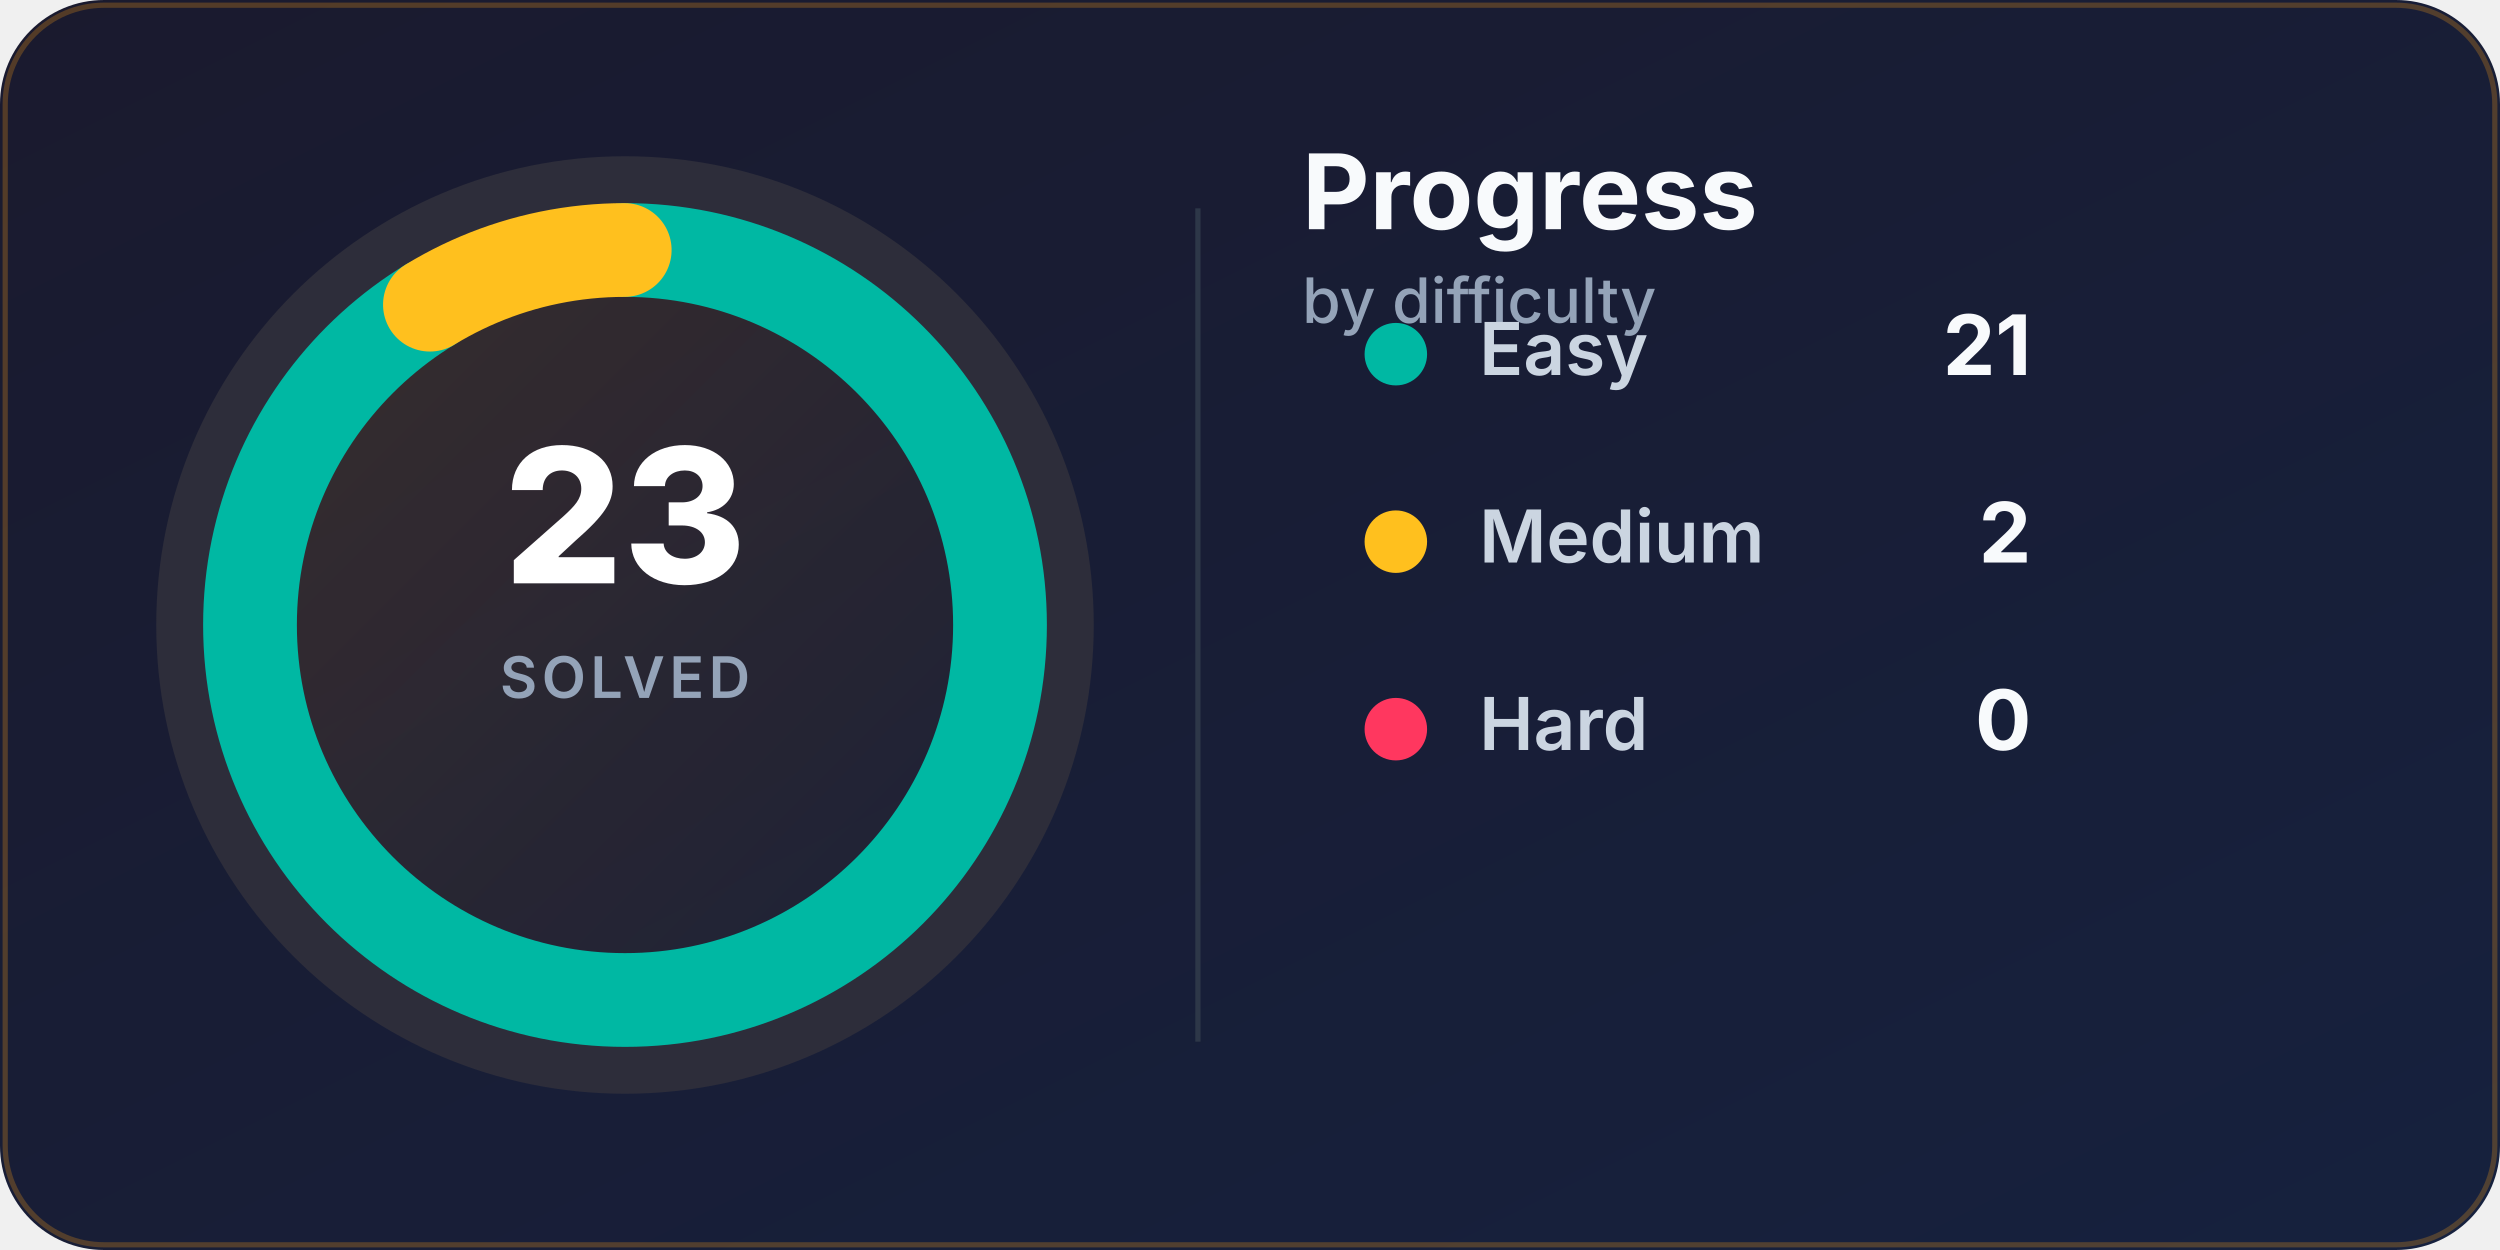
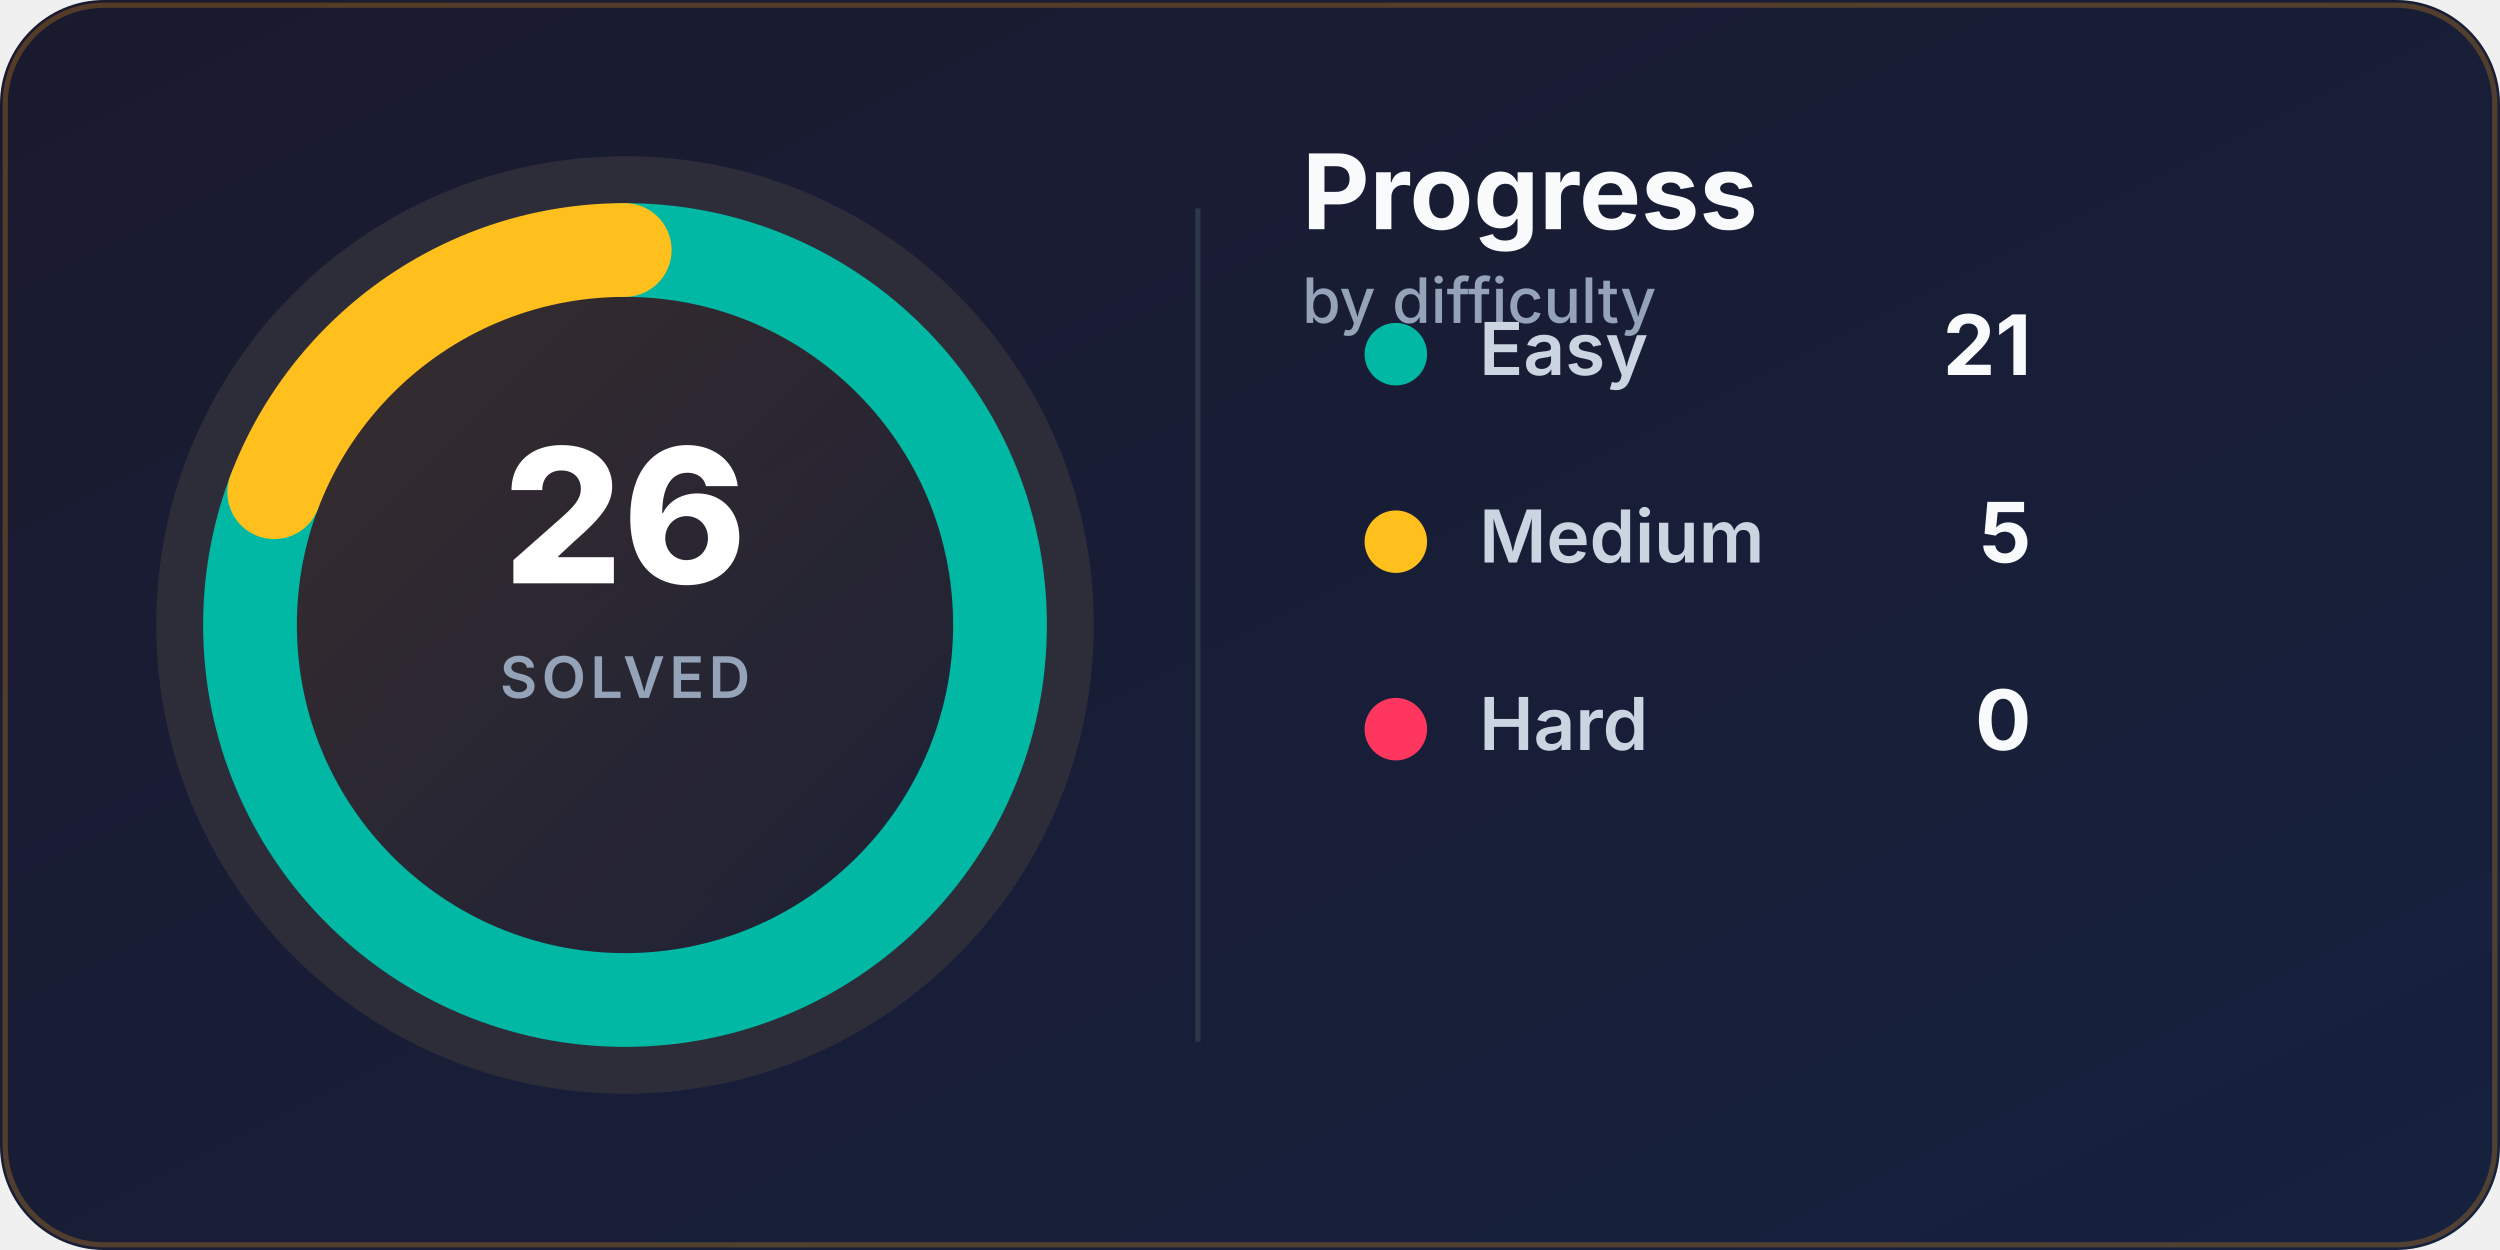
<svg xmlns="http://www.w3.org/2000/svg" width="480" height="240" viewBox="0 0 480 240" role="img" aria-label="LeetCode progress">
  <defs>
    <linearGradient id="bg" x1="0%" y1="0%" x2="100%" y2="100%">
      <stop offset="0%" stop-color="#1a1a2e" />
      <stop offset="100%" stop-color="#16213e" />
    </linearGradient>
    <linearGradient id="ring-glow" x1="0%" y1="0%" x2="100%" y2="100%">
      <stop offset="0%" stop-color="#ffa116" stop-opacity="0.15" />
      <stop offset="100%" stop-color="#ffa116" stop-opacity="0" />
    </linearGradient>
    <filter id="shadow" x="-20%" y="-20%" width="140%" height="140%">
      <feDropShadow dx="0" dy="4" stdDeviation="8" flood-color="#000" flood-opacity="0.35" />
    </filter>
  </defs>
  <style>
    .title { fill: #f8fafc; font: 700 20px -apple-system, BlinkMacSystemFont, "Segoe UI", sans-serif; }
    .subtitle { fill: #94a3b8; font: 500 12px -apple-system, BlinkMacSystemFont, "Segoe UI", sans-serif; }
    .total { fill: #ffffff; font: 800 36px -apple-system, BlinkMacSystemFont, "Segoe UI", sans-serif; text-anchor: middle; }
    .caption { fill: #94a3b8; font: 600 11px -apple-system, BlinkMacSystemFont, "Segoe UI", sans-serif; text-anchor: middle; letter-spacing: 0.08em; }
    .legend-label { fill: #cbd5e1; font: 600 14px -apple-system, BlinkMacSystemFont, "Segoe UI", sans-serif; }
    .legend-value { fill: #f8fafc; font: 700 16px -apple-system, BlinkMacSystemFont, "Segoe UI", sans-serif; }
    .divider { stroke: #2d3748; stroke-width: 1; }
  </style>
  <rect width="480" height="240" rx="20" fill="url(#bg)" />
  <rect x="1" y="1" width="478" height="238" rx="19" fill="none" stroke="#ffa116" stroke-opacity="0.25" stroke-width="1" />
  <circle cx="120" cy="120" r="88" fill="url(#ring-glow)" />
  <circle cx="120" cy="120" r="81" fill="none" stroke="#2d2d3a" stroke-width="18" />
-   <circle cx="120" cy="120" r="72" fill="none" stroke="#00b8a3" stroke-width="18" stroke-linecap="round" stroke-dasharray="413.051 39.338" stroke-dashoffset="-0.000" transform="rotate(-90 120 120)" />
-   <circle cx="120" cy="120" r="72" fill="none" stroke="#ffc01e" stroke-width="18" stroke-linecap="round" stroke-dasharray="39.338 413.051" stroke-dashoffset="-413.051" transform="rotate(-90 120 120)" />
-   <text x="120" y="112" class="total">23</text>
+   <circle cx="120" cy="120" r="72" fill="none" stroke="#00b8a3" stroke-width="18" stroke-linecap="round" stroke-dasharray="365.391 86.998" stroke-dashoffset="-0.000" transform="rotate(-90 120 120)" />
+   <circle cx="120" cy="120" r="72" fill="none" stroke="#ffc01e" stroke-width="18" stroke-linecap="round" stroke-dasharray="86.998 365.391" stroke-dashoffset="-365.391" transform="rotate(-90 120 120)" />
+   <text x="120" y="112" class="total">26</text>
  <text x="120" y="134" class="caption">SOLVED</text>
  <line x1="230" y1="40" x2="230" y2="200" class="divider" />
  <text x="250" y="44" class="title">Progress</text>
  <text x="250" y="62" class="subtitle">by difficulty</text>
  <circle cx="268" cy="68" r="6" fill="#00b8a3" />
  <text x="284" y="72" class="legend-label">Easy</text>
  <text x="390" y="72" class="legend-value" text-anchor="end">21</text>
  <circle cx="268" cy="104" r="6" fill="#ffc01e" />
  <text x="284" y="108" class="legend-label">Medium</text>
-   <text x="390" y="108" class="legend-value" text-anchor="end">2</text>
+   <text x="390" y="108" class="legend-value" text-anchor="end">5</text>
  <circle cx="268" cy="140" r="6" fill="#ff375f" />
  <text x="284" y="144" class="legend-label">Hard</text>
  <text x="390" y="144" class="legend-value" text-anchor="end">0</text>
</svg>
